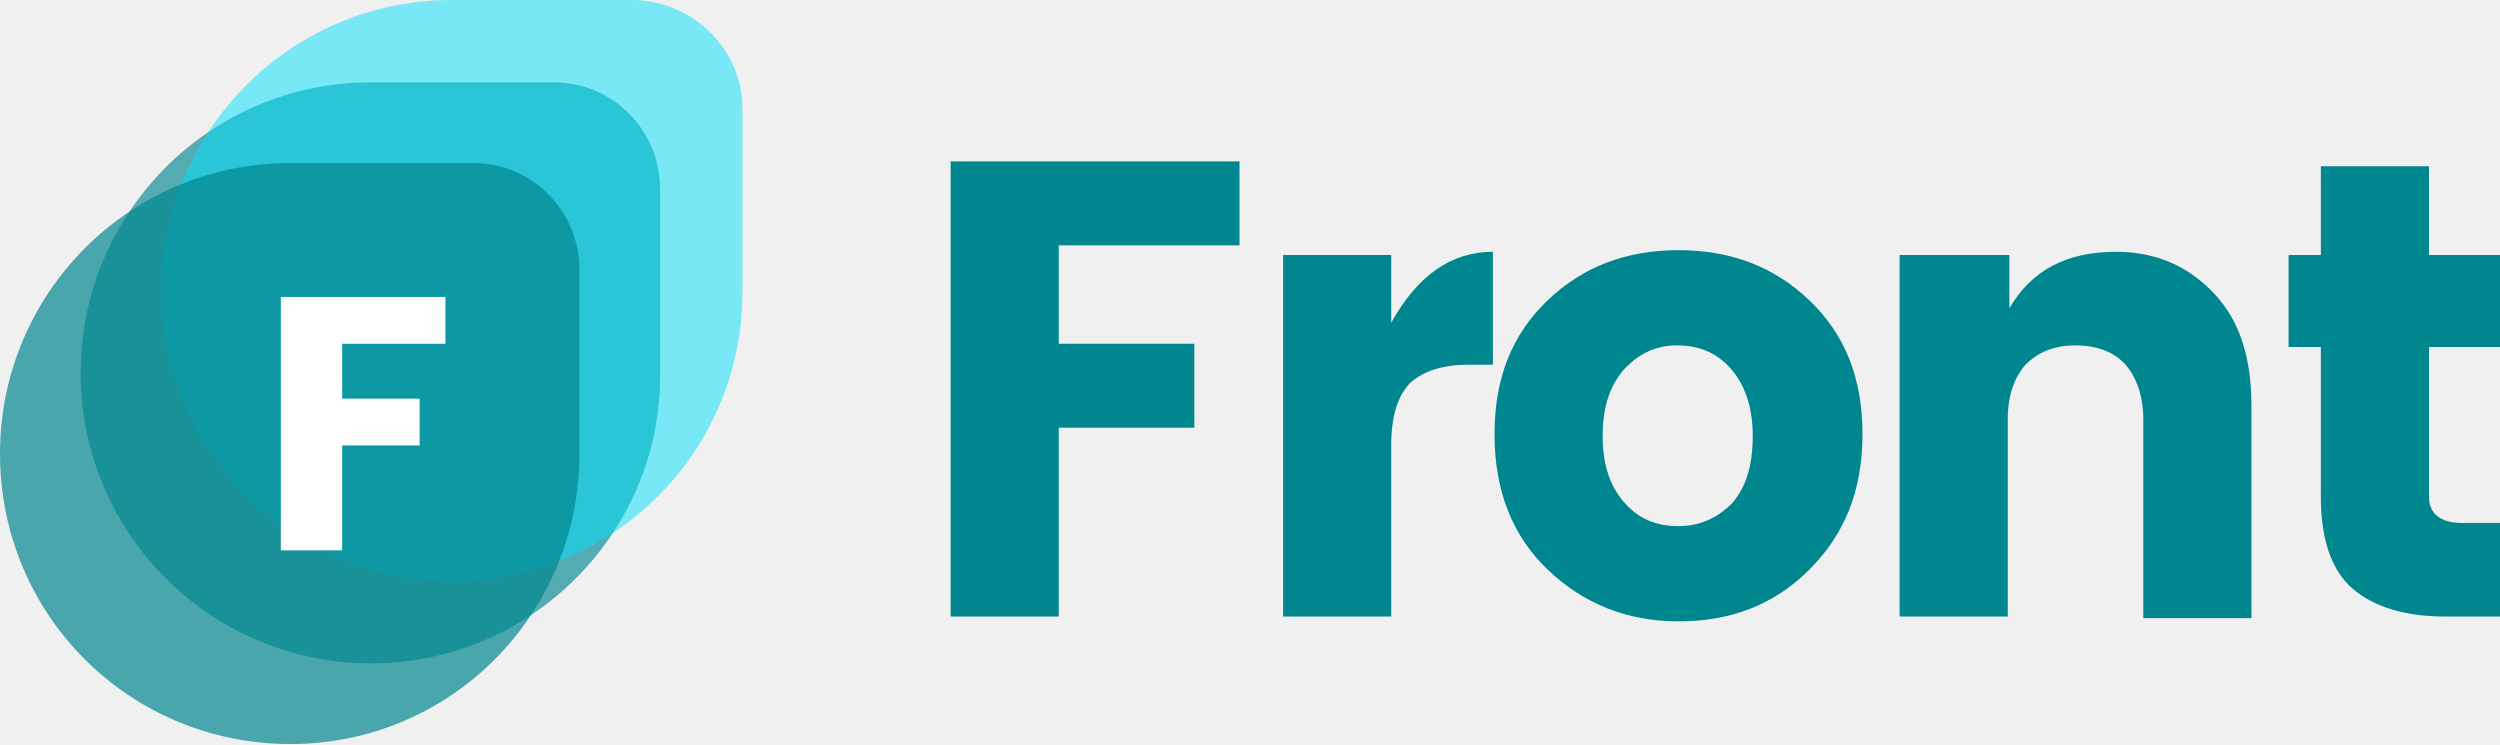
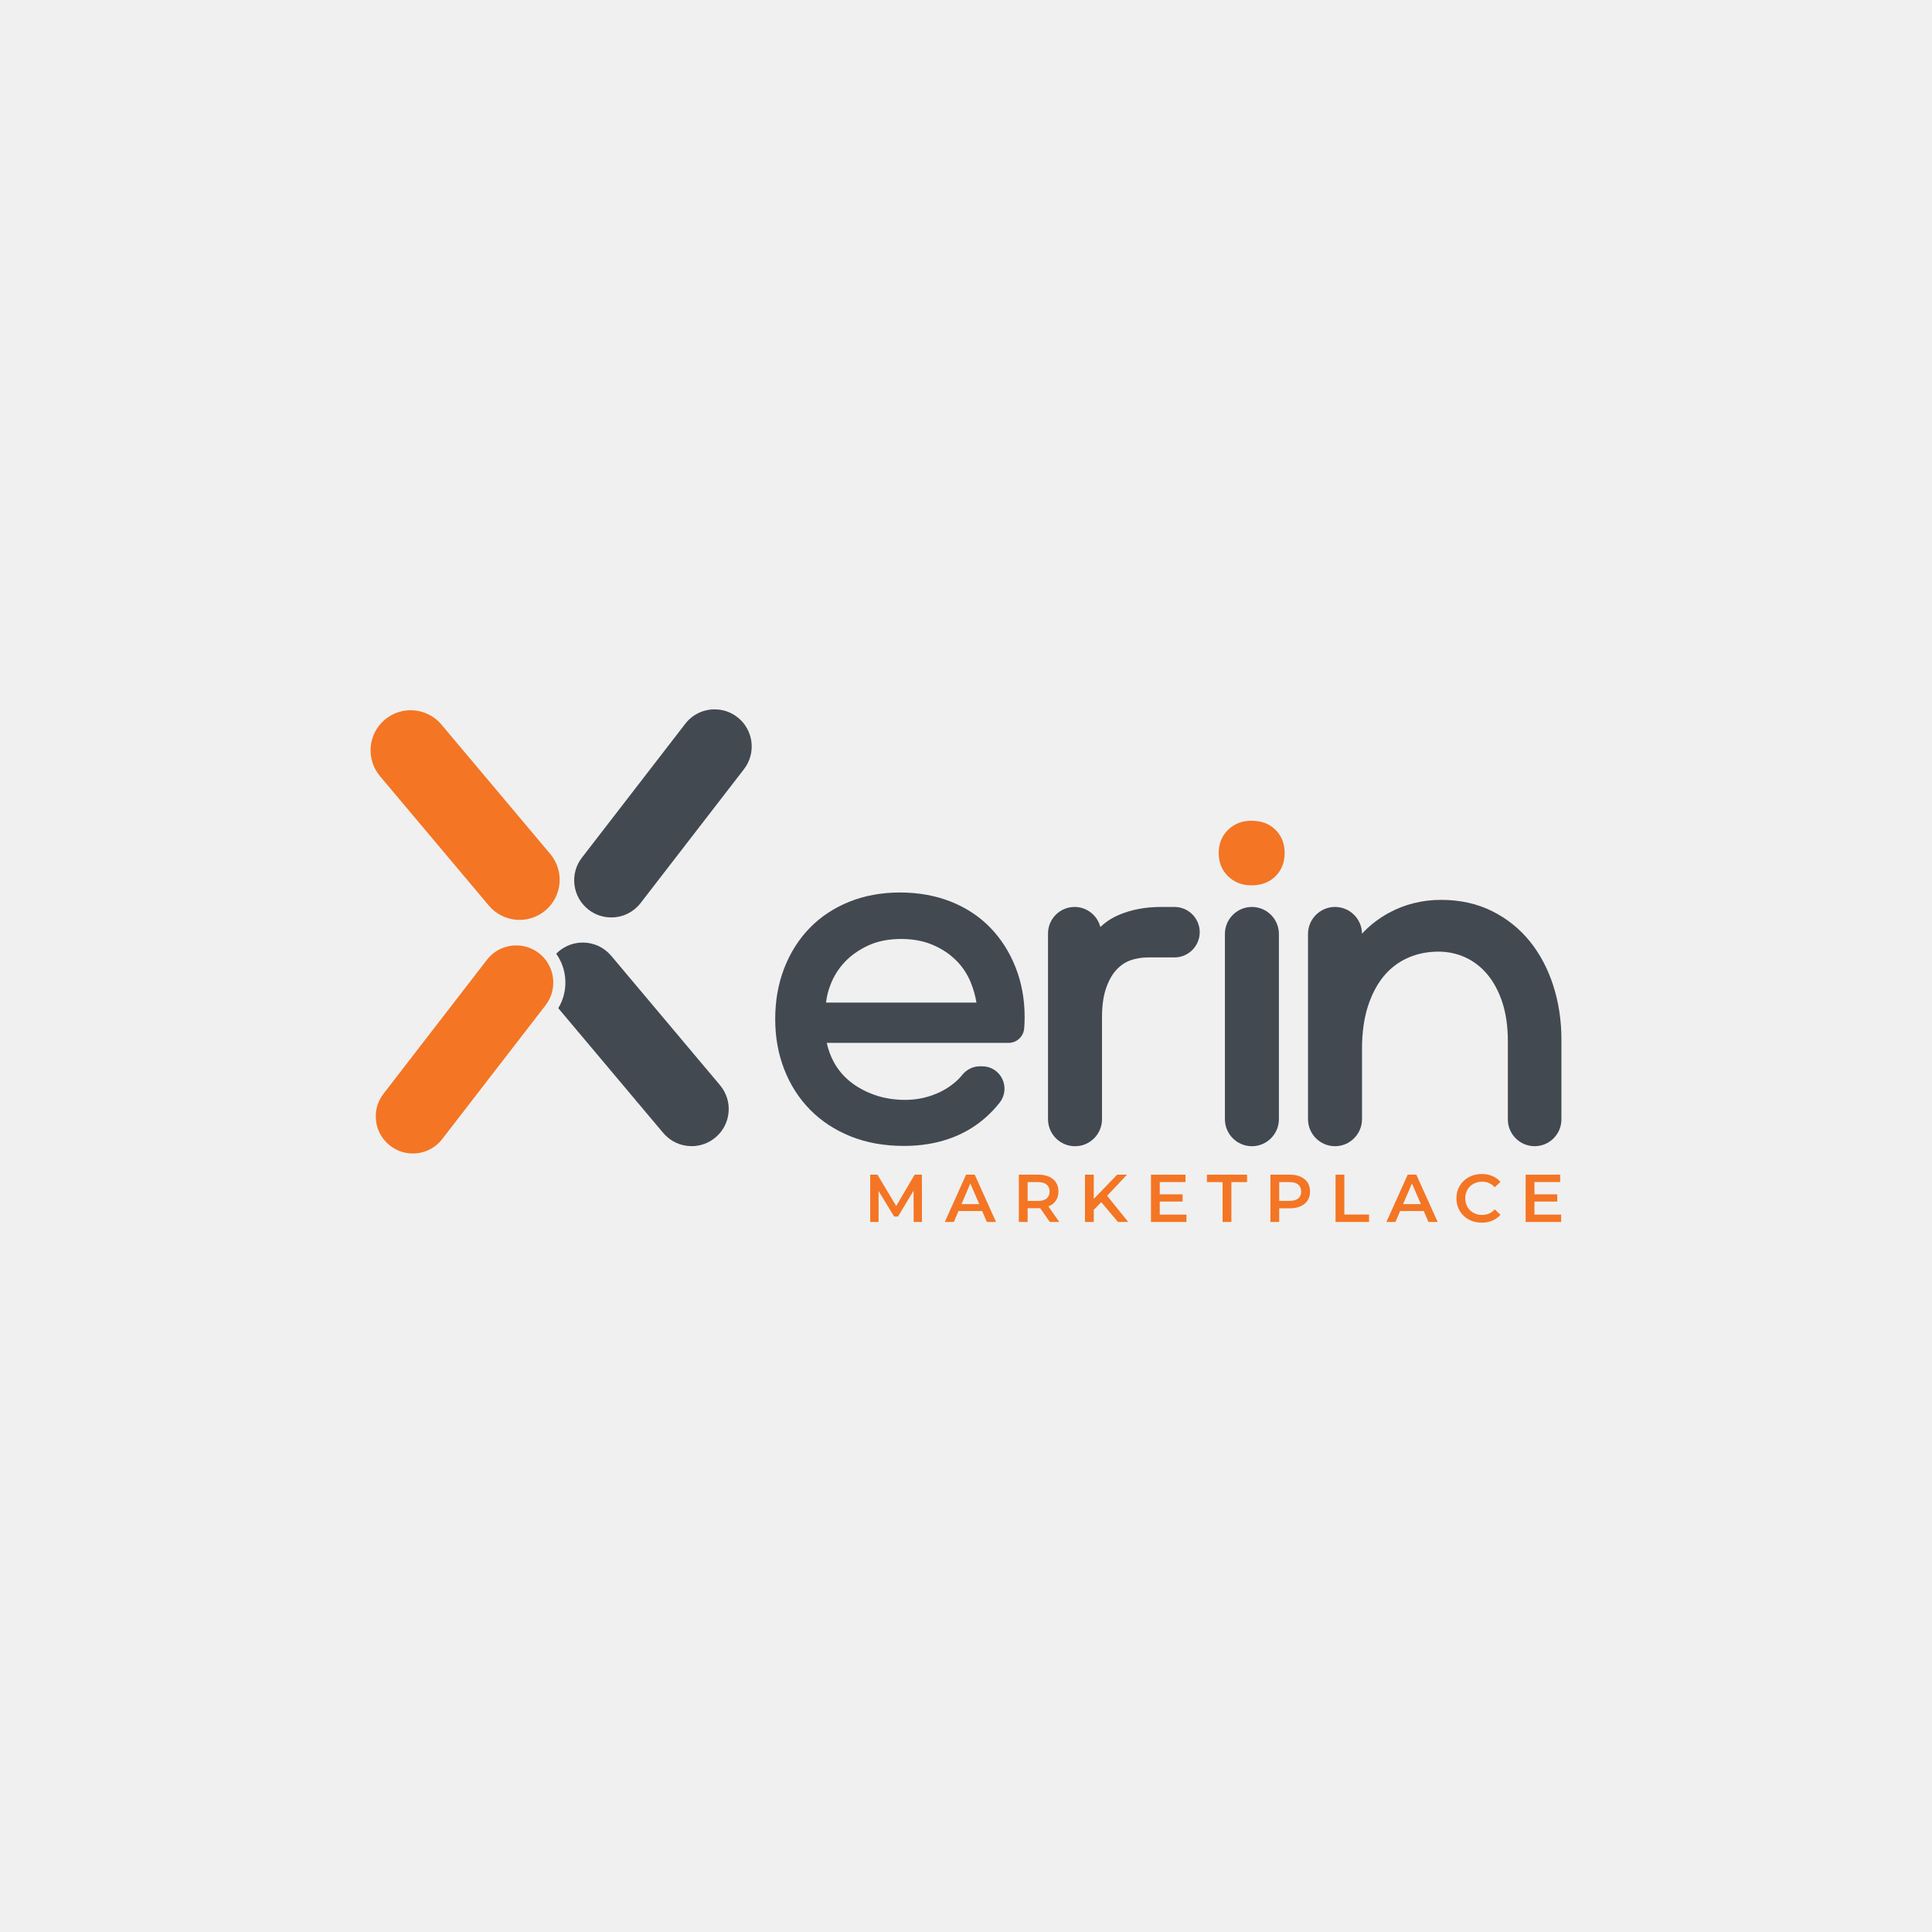
- <svg xmlns="http://www.w3.org/2000/svg" version="1.1" id="Layer_1" x="0px" y="0px" viewBox="0 0 154.9 46.1" style="enable-background:new 0 0 154.9 46.1;" xml:space="preserve">
-   <style type="text/css">
- 	.st0{fill:#00868F;}
- 	.st1{opacity:0.65; fill:#00868F; enable-background:new;}
- 	.st2{opacity:0.5; fill:#00DFFC; enable-background:new;}
- 	.st3{opacity:0.7; fill:#00868F; enable-background:new;}
- 	.st4{fill:#FFFFFF;}
- </style>
-   <path class="st0" d="M58.9,38.2V10h17.9v5.2H65.6v6.1H74v5.2h-8.4v11.7H58.9z" />
-   <path class="st0" d="M86.2,15.8V20c1.6-2.9,3.7-4.4,6.3-4.4v7h-1.6c-1.5,0-2.7,0.4-3.5,1.1c-0.8,0.8-1.2,2.1-1.2,3.9v10.6h-6.7V15.8  H86.2z" />
-   <path class="st0" d="M95.9,35.3c-2.2-2.1-3.3-4.9-3.3-8.4c0-3.5,1.1-6.2,3.3-8.3c2.2-2.1,4.9-3.1,8.1-3.1s5.9,1,8.1,3.1  s3.3,4.8,3.3,8.3s-1.1,6.2-3.3,8.4s-4.9,3.2-8.1,3.2S98.1,37.4,95.9,35.3z M107.3,31.2c0.9-1,1.3-2.4,1.3-4.2s-0.5-3.2-1.4-4.2  s-2-1.4-3.3-1.4s-2.3,0.5-3.2,1.4c-0.9,1-1.4,2.3-1.4,4.2s0.5,3.2,1.4,4.2s2,1.4,3.3,1.4S106.4,32.1,107.3,31.2z" />
-   <path class="st0" d="M124.5,15.8v3.3c1.4-2.4,3.6-3.5,6.6-3.5c2.5,0,4.5,0.9,6.1,2.6s2.3,4,2.3,7v13.1h-6.7V26  c0-1.4-0.4-2.6-1.1-3.4c-0.7-0.8-1.8-1.2-3.1-1.2s-2.3,0.4-3.1,1.2c-0.7,0.8-1.1,1.9-1.1,3.4v12.2h-6.7V15.8H124.5z" />
-   <path class="st0" d="M152.5,32.4h2.4v5.8h-3.4c-2.5,0-4.4-0.6-5.7-1.7c-1.3-1.1-2-3-2-5.7v-9.3h-2v-5.7h2v-5.5h6.7v5.5h4.4v5.7h-4.4  v9.3C150.5,31.8,151.2,32.4,152.5,32.4z" />
-   <path class="st1" d="M23,41.1L23,41.1c-9.9,0-18-8-18-18l0,0c0-9.9,8-18,18-18h11.3c3.7,0,6.6,3,6.6,6.6v11.4  C41,33,32.9,41.1,23,41.1z" />
-   <path class="st2" d="M28,36L28,36c-9.9,0-18-8-18-18l0,0c0-9.9,8-18,18-18h11.3C43,0.1,46,3.1,46,6.7v11.4C46,28,38,36,28,36z" />
-   <path class="st3" d="M18,46.1L18,46.1c-10,0-18-8-18-18l0,0c0-9.9,8-18,18-18h11.3c3.7,0,6.6,3,6.6,6.6v11.4  C35.9,38.1,27.9,46.1,18,46.1z" />
-   <path class="st4" d="M17.4,34.1V18.4h10.2v2.9h-6.4v3.4H26v2.9h-4.8v6.5H17.4z" />
+ <svg xmlns="http://www.w3.org/2000/svg" id="Layer_1" data-name="Layer 1" viewBox="0 0 1080 1080">
+   <g>
+     <path fill="#f47524" d="M510.74,683.08l-.04-17.52-8.69,14.5h-2.19l-8.69-14.28v17.3h-4.68v-26.44h4.04l10.5,17.52,10.31-17.52h4.04l.04,26.44h-4.65Z" />
+     <path fill="#f47524" d="M549.03,676.97h-13.22l-2.61,6.12h-5.06l11.9-26.44h4.83l11.93,26.44h-5.14l-2.64-6.12ZM547.41,673.11l-4.99-11.56-4.95,11.56h9.93Z" />
+     <path fill="#f47524" d="M586.84,683.08l-5.4-7.74c-.23.02-.57.04-1.02.04h-5.97v7.7h-4.91v-26.44h10.88c2.29,0,4.29.38,5.99,1.13,1.7.76,3,1.84,3.91,3.25.91,1.41,1.36,3.08,1.36,5.02s-.49,3.7-1.45,5.14c-.97,1.43-2.36,2.51-4.17,3.21l6.08,8.69h-5.29ZM585.06,662.16c-1.11-.91-2.73-1.36-4.87-1.36h-5.74v10.54h5.74c2.14,0,3.76-.46,4.87-1.38,1.11-.92,1.66-2.22,1.66-3.91s-.56-2.98-1.66-3.89Z" />
+     <path fill="#f47524" d="M615.61,672.02l-4.19,4.3v6.76h-4.91v-26.44h4.91v13.56l13.07-13.56h5.51l-11.1,11.82,11.78,14.62h-5.74l-9.33-11.07Z" />
+     <path fill="#f47524" d="M663.23,678.97v4.12h-19.83v-26.44h19.3v4.12h-14.39v6.87h12.76v4.04h-12.76v7.29h14.92Z" />
+     <path fill="#f47524" d="M683.44,660.8h-8.76v-4.15h22.43v4.15h-8.76v22.28h-4.91v-22.28Z" />
+     <path fill="#f47524" d="M727.04,657.78c1.7.76,3,1.84,3.91,3.25.91,1.41,1.36,3.08,1.36,5.02s-.45,3.58-1.36,5c-.91,1.42-2.21,2.51-3.91,3.27-1.7.76-3.69,1.13-5.99,1.13h-5.97v7.63h-4.91v-26.44h10.88c2.29,0,4.29.38,5.99,1.13ZM725.7,669.94c1.11-.91,1.66-2.2,1.66-3.89s-.56-2.98-1.66-3.89c-1.11-.91-2.73-1.36-4.87-1.36h-5.74v10.5h5.74c2.14,0,3.76-.45,4.87-1.36Z" />
+     <path fill="#f47524" d="M746.58,656.65h4.91v22.28h13.82v4.15h-18.73v-26.44Z" />
+     <path fill="#f47524" d="M795.9,676.97h-13.22l-2.61,6.12h-5.06l11.9-26.44h4.83l11.93,26.44h-5.14l-2.64-6.12ZM794.28,673.11l-4.99-11.56-4.95,11.56h9.93Z" />
+     <path fill="#f47524" d="M821.03,681.71c-2.15-1.17-3.84-2.79-5.06-4.85-1.22-2.06-1.83-4.39-1.83-6.99s.62-4.92,1.85-6.99c1.23-2.06,2.93-3.68,5.08-4.85,2.15-1.17,4.56-1.76,7.23-1.76,2.16,0,4.14.38,5.93,1.13,1.79.76,3.3,1.85,4.53,3.29l-3.17,2.98c-1.91-2.06-4.27-3.1-7.06-3.1-1.81,0-3.44.4-4.87,1.19-1.43.79-2.56,1.9-3.36,3.31-.81,1.41-1.21,3.01-1.21,4.8s.4,3.39,1.21,4.8c.81,1.41,1.93,2.51,3.36,3.31,1.44.79,3.06,1.19,4.87,1.19,2.79,0,5.15-1.04,7.06-3.13l3.17,3.02c-1.23,1.43-2.75,2.53-4.55,3.29-1.8.76-3.78,1.13-5.95,1.13-2.67,0-5.08-.59-7.23-1.76Z" />
+     <path fill="#f47524" d="M872.68,678.97v4.12h-19.83v-26.44h19.3v4.12h-14.39v6.87h12.76v4.04h-12.76v7.29h14.92Z" />
+   </g>
+   <path fill="#f47524" d="M273.26,506.23c7.97,9.48,22.12,10.7,31.6,2.73h0c9.48-7.97,10.7-22.12,2.73-31.6l-60.85-72.35c-7.97-9.48-22.12-10.7-31.6-2.73h0c-9.48,7.97-10.7,22.12-2.73,31.6l60.85,72.35Z" />
+   <path fill="#434951" d="M341.64,534.28c-3.95-4.7-9.74-7.39-15.88-7.39-4.87,0-9.61,1.73-13.34,4.86-.51.43-1.01.89-1.5,1.39,6.4,8.92,6.87,21.07,1.16,30.44l58.67,69.75c3.94,4.69,9.73,7.38,15.88,7.38,4.87,0,9.6-1.73,13.33-4.87,4.24-3.56,6.84-8.56,7.32-14.08.48-5.52-1.22-10.89-4.79-15.13l-60.84-72.36Z" />
+   <path fill="#434951" d="M412.15,400.86c-3.66-2.83-8.04-4.32-12.66-4.32-6.48,0-12.47,2.94-16.43,8.07l-57.77,74.83c-3.38,4.38-4.86,9.82-4.15,15.32.71,5.49,3.51,10.38,7.89,13.77,3.66,2.83,8.04,4.32,12.66,4.32,6.48,0,12.47-2.94,16.43-8.07l57.78-74.83c6.99-9.05,5.31-22.1-3.74-29.09Z" />
+   <path fill="#f47524" d="M301.25,532.82c-3.66-2.83-8.04-4.32-12.65-4.32-6.48,0-12.47,2.94-16.43,8.07l-57.78,74.83c-2.83,3.68-4.33,8.05-4.33,12.65,0,6.48,2.94,12.46,8.07,16.43,3.66,2.83,8.04,4.32,12.65,4.32,6.48,0,12.47-2.94,16.43-8.07l57.78-74.81c.46-.6.89-1.23,1.28-1.86,4.37-7.12,3.96-16.42-1.02-23.15-1.13-1.54-2.48-2.92-4.01-4.1Z" />
+   <path fill="#434951" d="M553.51,518.5c-6.09-6.26-13.52-11.15-22.1-14.53-8.53-3.36-18.06-5.06-28.34-5.06s-19.83,1.75-28.37,5.2c-8.58,3.47-16,8.39-22.07,14.64-6.06,6.23-10.85,13.77-14.22,22.42-3.35,8.61-5.06,18.18-5.06,28.45s1.7,19.6,5.06,28.21c3.37,8.64,8.24,16.23,14.48,22.56,6.24,6.33,13.87,11.33,22.68,14.87,8.78,3.53,18.78,5.32,29.72,5.32,14.43,0,27.11-3.34,37.68-9.92,5.92-3.69,11.23-8.46,15.79-14.2,3.05-3.84,3.63-8.97,1.51-13.36-2.1-4.34-6.4-7.04-11.24-7.04h-1.27c-3.79,0-7.39,1.77-9.89,4.84-1.22,1.51-2.58,2.9-4.05,4.14-2.48,2.11-5.23,3.9-8.17,5.33-2.96,1.44-6.12,2.56-9.4,3.32-3.26.76-6.7,1.15-10.21,1.15-6.17,0-11.93-.93-17.13-2.77-5.21-1.84-9.81-4.35-13.69-7.47-3.82-3.07-6.93-6.82-9.25-11.16-1.74-3.25-3.01-6.76-3.8-10.46h101.63c4.57,0,8.4-3.56,8.73-8.17.17-2.44.26-4.46.26-6.18,0-9.95-1.7-19.32-5.06-27.84-3.37-8.55-8.15-16.04-14.21-22.28ZM545.85,560.45h-84.1c.36-3.27,1.2-6.66,2.54-10.1,1.81-4.67,4.48-8.91,7.94-12.59,3.46-3.69,7.89-6.8,13.14-9.24,5.2-2.41,11.41-3.63,18.44-3.63,6.42,0,12.25,1.07,17.32,3.19,5.09,2.13,9.5,5,13.12,8.55,3.6,3.53,6.41,7.71,8.36,12.44,1.51,3.67,2.59,7.49,3.23,11.39Z" />
+   <path fill="#434951" d="M656.56,506.99h-7.66c-8.5,0-16.31,1.46-23.21,4.35-4.04,1.69-7.58,3.99-10.59,6.88-1.62-6.44-7.46-11.23-14.4-11.23-8.19,0-14.85,6.66-14.85,14.85v103.82c0,8.32,6.77,15.09,15.09,15.09s15.09-6.77,15.09-15.09v-57.1c0-6.19.73-11.52,2.17-15.83,1.41-4.23,3.29-7.69,5.6-10.29,2.24-2.52,4.86-4.37,7.78-5.49,3.05-1.16,6.54-1.75,10.38-1.75h14.59c7.78,0,14.1-6.33,14.1-14.11s-6.33-14.1-14.1-14.1Z" />
+   <path fill="#f47524" d="M699.57,458.79c-5.2,0-9.59,1.7-13.05,5.06-3.49,3.38-5.26,7.76-5.26,13s1.77,9.62,5.26,13c3.46,3.36,7.85,5.06,13.05,5.06,5.55,0,10.07-1.72,13.46-5.1,3.38-3.38,5.1-7.74,5.1-12.96s-1.71-9.58-5.1-12.96c-3.38-3.38-7.91-5.09-13.46-5.09Z" />
+   <path fill="#434951" d="M699.82,506.99c-8.32,0-15.09,6.77-15.09,15.09v103.57c0,8.32,6.77,15.09,15.09,15.09s15.09-6.77,15.09-15.09v-103.57c0-8.32-6.77-15.09-15.09-15.09Z" />
+   <path fill="#434951" d="M868.36,551.18c-3-9.43-7.41-17.79-13.09-24.86-5.73-7.12-12.86-12.84-21.17-16.99-8.36-4.18-17.95-6.3-28.5-6.3s-20.47,2.47-29.36,7.35c-5.68,3.12-10.66,6.99-14.87,11.56-.07-8.26-6.82-14.96-15.09-14.96s-15.09,6.77-15.09,15.09v103.57c0,8.32,6.77,15.09,15.09,15.09s15.09-6.77,15.09-15.09v-39.3c0-8.99,1.11-16.99,3.29-23.78,2.16-6.71,5.15-12.39,8.88-16.89,3.68-4.42,8.16-7.85,13.33-10.17,5.21-2.34,11.01-3.53,17.24-3.53,5.24,0,10.25,1.06,14.88,3.15,4.62,2.09,8.74,5.23,12.26,9.35,3.57,4.18,6.42,9.45,8.49,15.65,2.1,6.29,3.16,13.69,3.16,22.01v43.63c0,8.25,6.72,14.97,14.97,14.97s14.97-6.71,14.97-14.97v-44.86c0-10.35-1.51-20.35-4.49-29.73Z" />
</svg>
